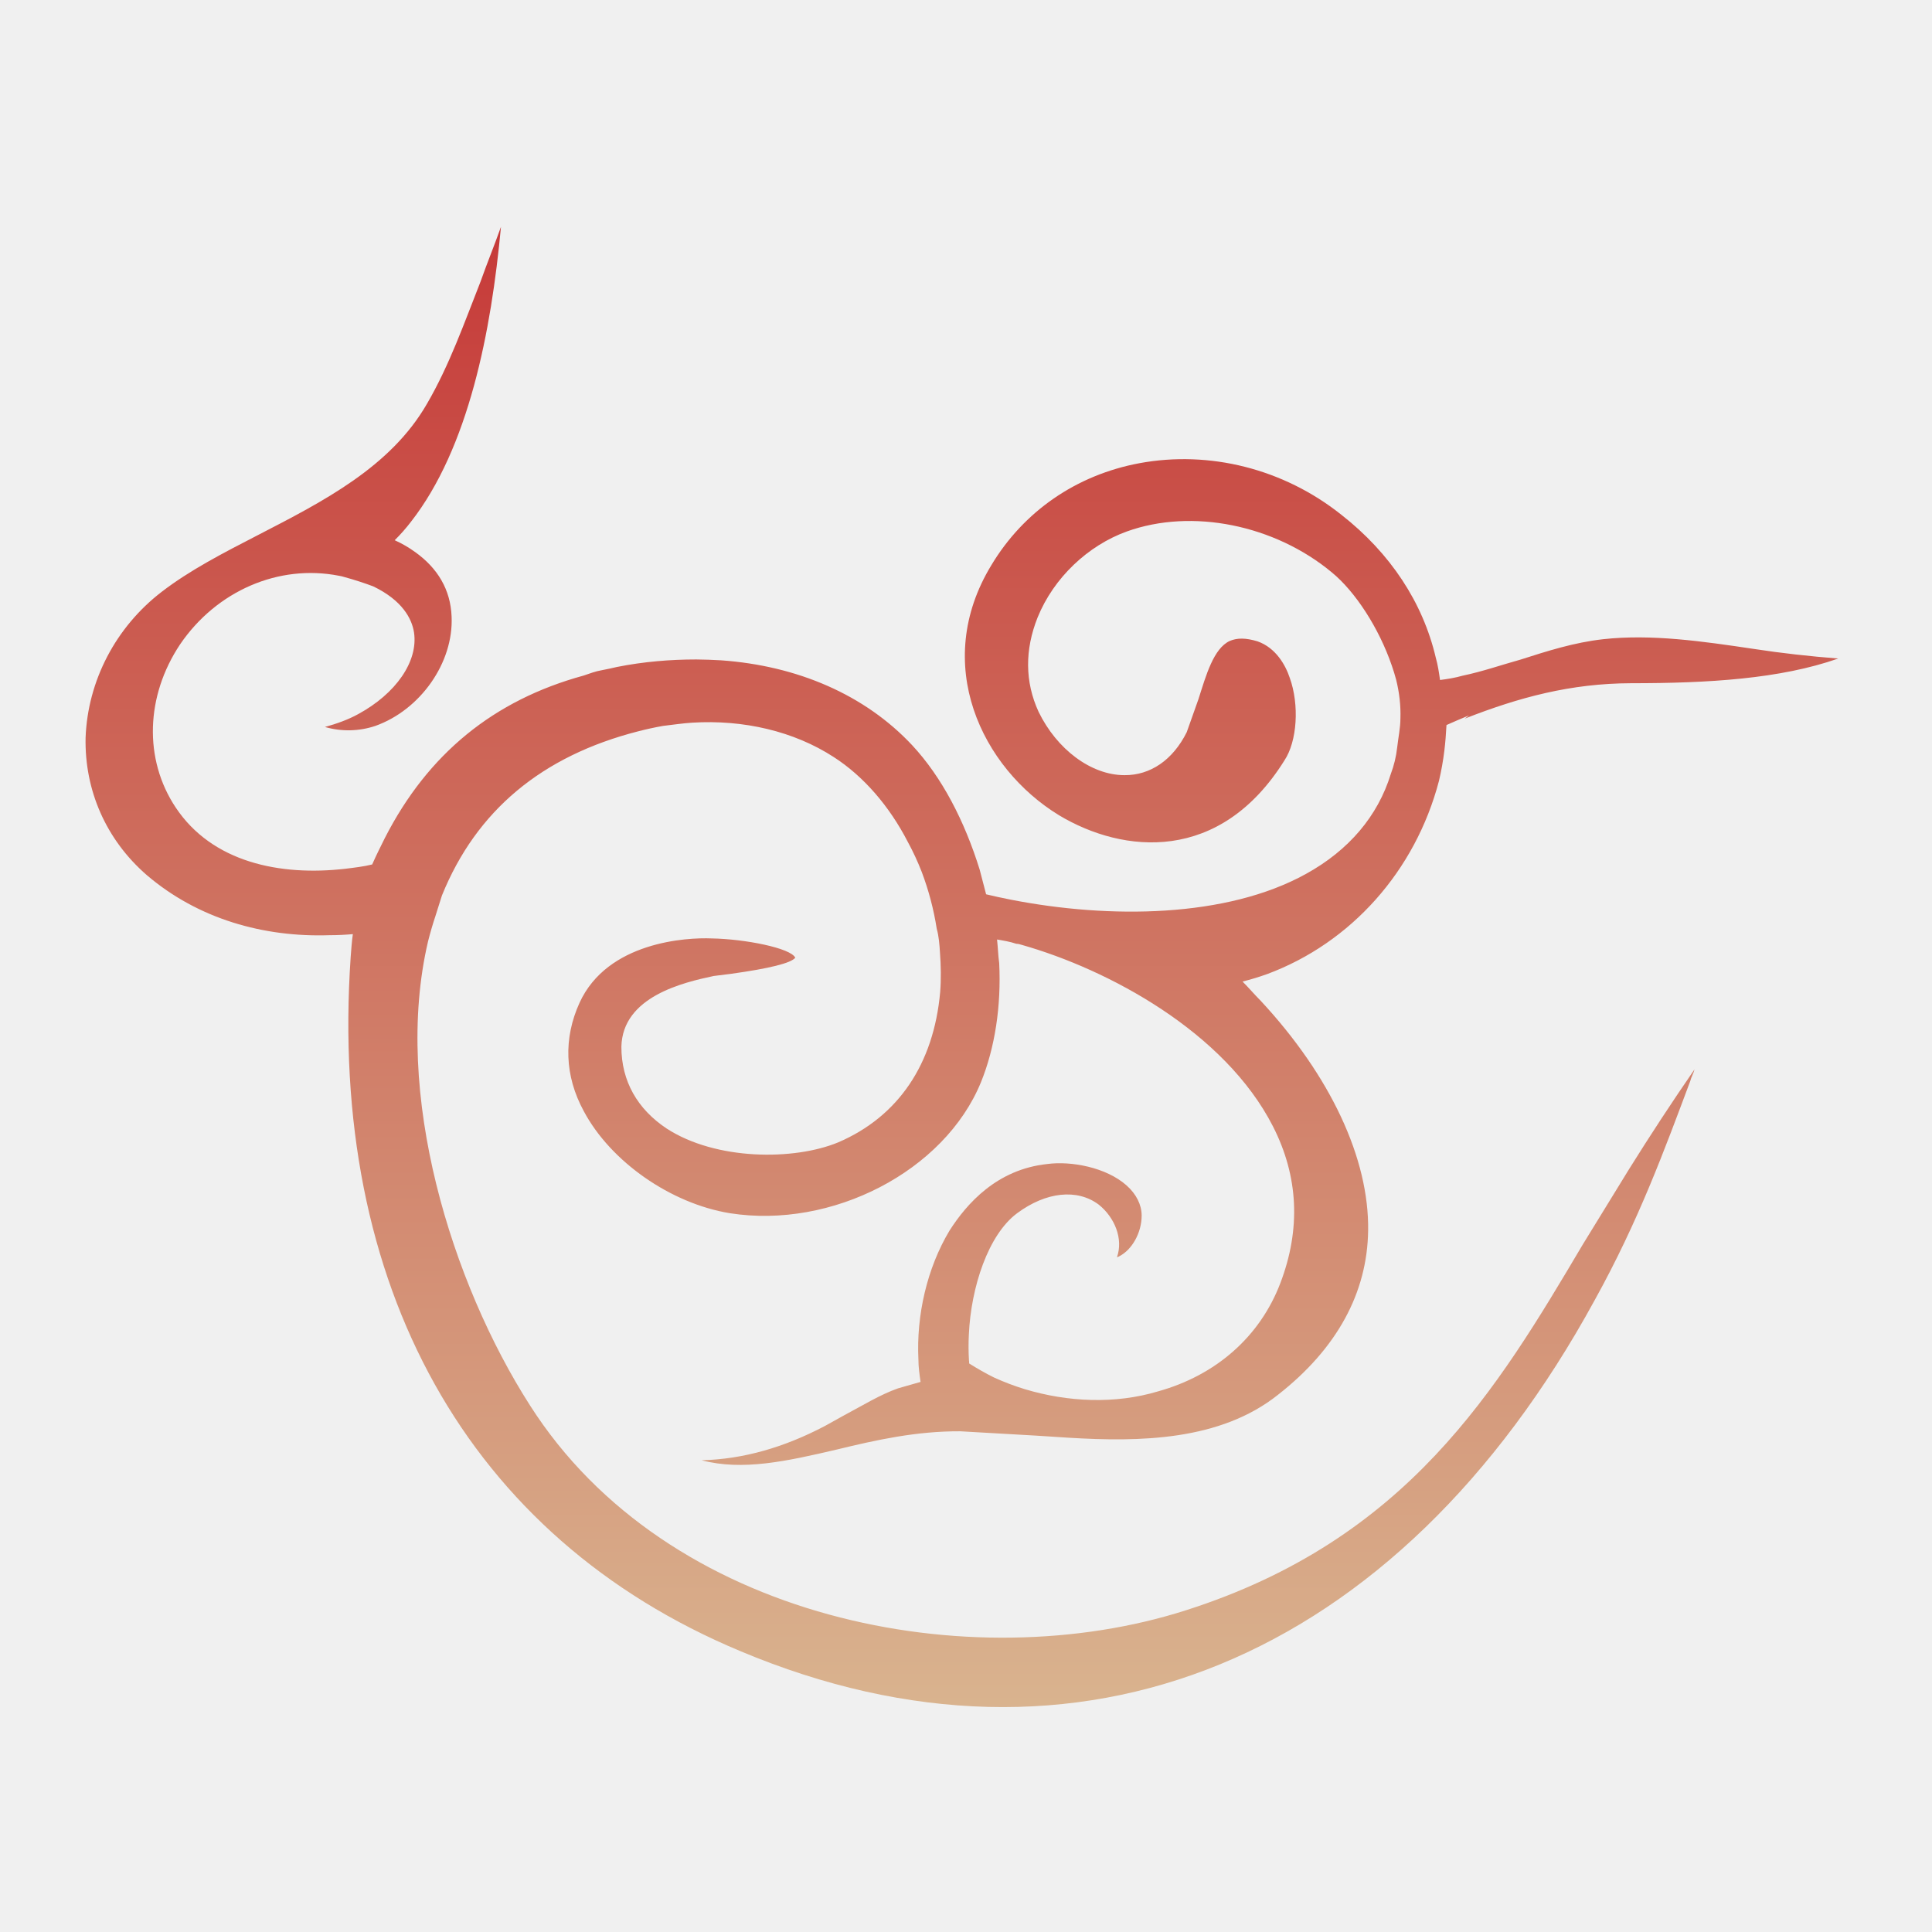
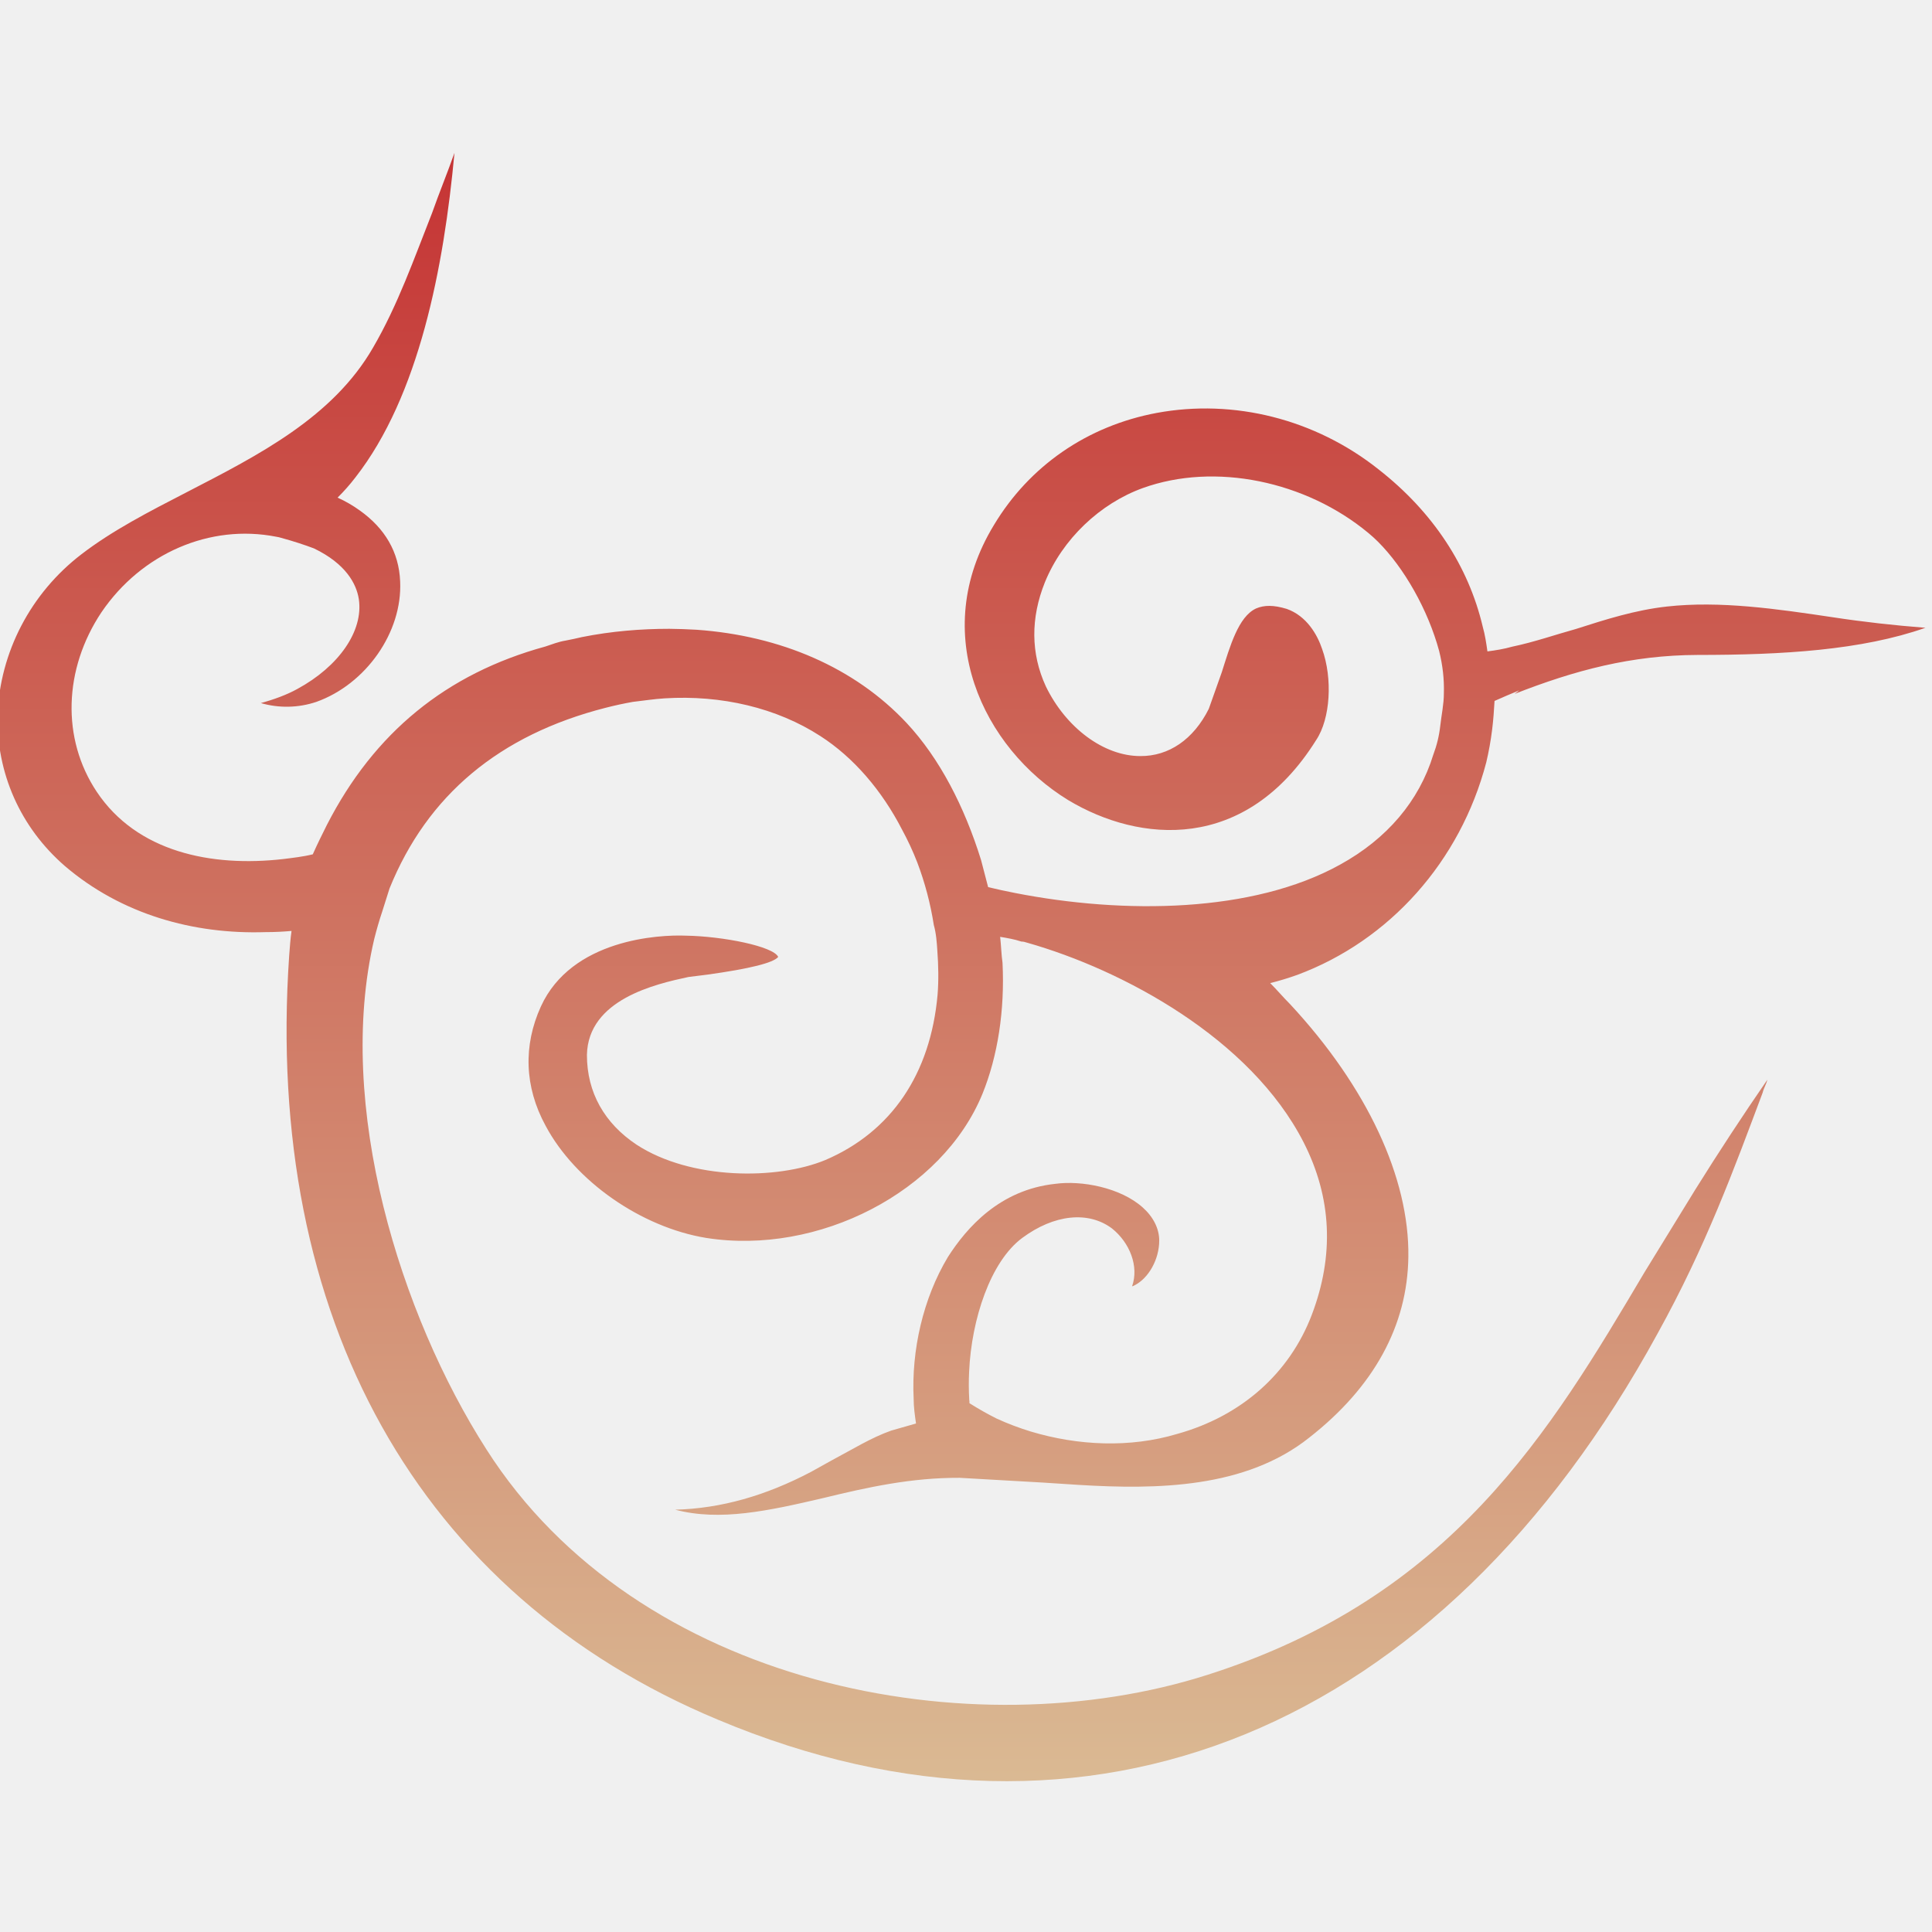
<svg xmlns="http://www.w3.org/2000/svg" viewBox="0 0 1.8 1.8">
  <defs>
    <linearGradient id="cornerGradient" gradientUnits="userSpaceOnUse" x1="0" y1="1.8" x2="0" y2="0">
      <stop offset="0" stop-color="#dcc69c" />
      <stop offset="1" stop-color="#c3272b" />
    </linearGradient>
    <mask id="cornerMask" maskUnits="userSpaceOnUse" x="0" y="0" width="1.8" height="1.8">
-       <g transform="translate(0.08277105,0.2098013) translate(0,1.380397) scale(1,-1) ">
+       <g transform="translate(0.00104816,0.1407814) scale(1.1) translate(0,1.380397) scale(1,-1) ">
        <g id="layer1" transform="translate(-94.79811,-126.2323)">
          <path d="m 96.084,127.156 a 0.842,0.842 0 0 1 -0.021,-0.009 c -4.6e-4,-0.008 -0.001,-0.016 -0.002,-0.024 a 0.259,0.259 0 0 0 -0.005,-0.028 c -0.022,-0.084 -0.082,-0.151 -0.16,-0.18 a 0.246,0.246 0 0 0 -0.023,-0.007 c 0.006,-0.006 0.011,-0.012 0.017,-0.018 0.065,-0.07 0.101,-0.147 0.1,-0.214 -7.9e-4,-0.058 -0.029,-0.11 -0.084,-0.153 -0.054,-0.043 -0.129,-0.044 -0.195,-0.04 l -0.031,0.002 -0.07,0.004 c -0.041,1.9e-4 -0.078,-0.008 -0.115,-0.017 -0.047,-0.011 -0.088,-0.02 -0.126,-0.01 0.039,0.001 0.077,0.012 0.115,0.032 l 0.018,0.01 c 0.017,0.009 0.033,0.019 0.05,0.025 0.007,0.002 0.014,0.004 0.021,0.006 -0.001,0.007 -0.002,0.014 -0.002,0.021 -0.002,0.041 0.008,0.085 0.029,0.12 0.016,0.025 0.044,0.057 0.091,0.062 0.022,0.003 0.055,-0.003 0.074,-0.02 0.009,-0.008 0.014,-0.018 0.014,-0.028 0,-0.016 -0.009,-0.032 -0.021,-0.038 -6.3e-4,-3.7e-4 -10e-4,-5.5e-4 -0.002,-8.1e-4 0.006,0.017 -0.002,0.037 -0.017,0.049 -0.02,0.015 -0.049,0.012 -0.076,-0.008 -0.027,-0.02 -0.043,-0.069 -0.045,-0.113 a 0.216,0.216 0 0 1 9e-5,-0.024 c 1.8e-4,-8.9e-4 1.8e-4,-0.002 1.8e-4,-0.003 0.008,-0.005 0.015,-0.009 0.023,-0.013 a 0.235,0.235 0 0 1 0.029,-0.011 c 0.04,-0.012 0.084,-0.014 0.124,-0.002 0.054,0.015 0.095,0.051 0.114,0.101 0.019,0.05 0.017,0.099 -0.007,0.146 -0.045,0.088 -0.153,0.146 -0.234,0.169 -0.002,5.5e-4 -0.003,0.001 -0.005,0.001 -0.006,0.002 -0.012,0.003 -0.018,0.004 8.8e-4,-0.008 0.001,-0.015 0.002,-0.022 0.002,-0.04 -0.004,-0.079 -0.017,-0.111 -0.034,-0.083 -0.139,-0.137 -0.234,-0.122 -0.055,0.009 -0.111,0.048 -0.136,0.095 -0.018,0.033 -0.019,0.068 -0.004,0.101 0.026,0.057 0.1,0.061 0.123,0.06 0.031,-5e-4 0.074,-0.009 0.078,-0.018 -0.004,-0.005 -0.024,-0.01 -0.06,-0.015 l -0.016,-0.002 c -0.028,-0.006 -0.085,-0.019 -0.086,-0.066 0,-0.032 0.015,-0.058 0.042,-0.076 0.046,-0.03 0.119,-0.03 0.16,-0.013 0.056,0.024 0.089,0.073 0.095,0.14 9.7e-4,0.012 7.1e-4,0.025 -1.9e-4,0.037 -4.4e-4,0.007 -0.001,0.015 -0.003,0.022 a 0.265,0.265 0 0 1 -0.014,0.053 0.241,0.241 0 0 1 -0.013,0.028 c -0.017,0.033 -0.041,0.061 -0.069,0.079 -0.037,0.024 -0.084,0.035 -0.132,0.032 -0.009,-5.5e-4 -0.018,-0.002 -0.027,-0.003 a 0.311,0.311 0 0 1 -0.023,-0.005 c -0.09,-0.023 -0.151,-0.074 -0.183,-0.153 -0.002,-0.006 -0.004,-0.013 -0.006,-0.019 a 0.324,0.324 0 0 1 -0.007,-0.024 c -0.033,-0.141 0.022,-0.318 0.095,-0.432 0.128,-0.201 0.411,-0.255 0.611,-0.191 0.207,0.066 0.29,0.206 0.37,0.341 l 0.043,0.07 a 2.463,2.463 0 0 0 0.061,0.093 c -10e-4,-0.004 -0.003,-0.007 -0.004,-0.011 -0.024,-0.064 -0.048,-0.13 -0.089,-0.204 -0.184,-0.337 -0.482,-0.459 -0.796,-0.327 -0.254,0.106 -0.384,0.341 -0.363,0.647 5.5e-4,0.007 0.001,0.014 0.002,0.021 -0.007,-6.1e-4 -0.014,-0.001 -0.022,-0.001 -0.061,-0.002 -0.122,0.015 -0.17,0.056 -0.038,0.033 -0.058,0.079 -0.057,0.128 0.002,0.053 0.028,0.103 0.071,0.136 0.026,0.02 0.057,0.036 0.09,0.053 0.06,0.031 0.123,0.063 0.157,0.122 0.021,0.036 0.035,0.076 0.05,0.114 0.006,0.017 0.013,0.034 0.019,0.051 -0.009,-0.097 -0.03,-0.206 -0.084,-0.275 a 0.166,0.166 0 0 0 -0.015,-0.017 0.108,0.108 0 0 0 0.019,-0.011 c 0.021,-0.015 0.033,-0.035 0.034,-0.06 0.002,-0.043 -0.029,-0.087 -0.071,-0.102 a 0.079,0.079 0 0 0 -0.047,-0.001 c 0.011,0.003 0.022,0.007 0.031,0.012 0.035,0.019 0.056,0.049 0.052,0.076 -0.002,0.013 -0.011,0.03 -0.038,0.043 -0.008,0.003 -0.017,0.006 -0.028,0.009 -0.001,2.7e-4 -0.002,6.1e-4 -0.004,9e-4 -0.056,0.011 -0.114,-0.014 -0.148,-0.064 -0.032,-0.048 -0.034,-0.107 -0.004,-0.152 0.034,-0.051 0.097,-0.064 0.158,-0.057 0.008,10e-4 0.017,0.002 0.025,0.004 0.004,0.009 0.008,0.017 0.012,0.025 0.04,0.078 0.101,0.128 0.185,0.151 0.006,0.002 0.011,0.004 0.017,0.005 0.005,0.001 0.01,0.002 0.014,0.003 0.025,0.005 0.05,0.007 0.074,0.007 a 0.469,0.469 0 0 0 0.023,-7.9e-4 c 0.071,-0.005 0.134,-0.032 0.178,-0.079 0.028,-0.03 0.049,-0.071 0.063,-0.116 0.002,-0.008 0.004,-0.015 0.006,-0.023 a 0.503,0.503 0 0 1 0.023,-0.005 c 0.092,-0.018 0.201,-0.017 0.275,0.024 0.04,0.022 0.067,0.054 0.079,0.093 0.003,0.008 0.005,0.016 0.006,0.025 0.001,0.009 0.003,0.018 0.003,0.027 3.8e-4,0.012 -10e-4,0.024 -0.004,0.036 a 0.188,0.188 0 0 1 -0.004,0.013 c -0.012,0.035 -0.034,0.069 -0.056,0.087 -0.053,0.044 -0.13,0.06 -0.191,0.038 -0.036,-0.013 -0.068,-0.043 -0.083,-0.08 -0.012,-0.03 -0.012,-0.06 9e-4,-0.088 0.017,-0.035 0.049,-0.059 0.08,-0.059 0.024,-1.8e-4 0.045,0.014 0.058,0.04 l 0.011,0.031 c 0.007,0.022 0.014,0.047 0.029,0.054 0.007,0.003 0.015,0.003 0.026,-3.4e-4 0.017,-0.006 0.026,-0.022 0.03,-0.034 0.009,-0.025 0.007,-0.059 -0.005,-0.077 -0.06,-0.096 -0.15,-0.087 -0.21,-0.051 -0.072,0.044 -0.119,0.141 -0.063,0.233 0.03,0.05 0.079,0.084 0.138,0.095 0.065,0.012 0.134,-0.005 0.188,-0.048 0.046,-0.036 0.076,-0.082 0.088,-0.133 0.002,-0.007 0.003,-0.014 0.004,-0.021 0.007,9e-4 0.014,0.002 0.021,0.004 0.019,0.004 0.036,0.01 0.054,0.015 0.025,0.008 0.05,0.016 0.077,0.019 0.045,0.005 0.093,-0.002 0.14,-0.009 0.026,-0.004 0.053,-0.007 0.079,-0.009 -0.054,-0.019 -0.121,-0.023 -0.193,-0.023 -0.056,-1.8e-4 -0.104,-0.013 -0.155,-0.033 z" fill="#ffffff" p-id="2705" id="path822-9-1" style="stroke-width:0.002" />
        </g>
      </g>
    </mask>
  </defs>
  <rect x="0" y="0" width="1.8" height="1.8" fill="url(#cornerGradient)" mask="url(#cornerMask)" />
</svg>
